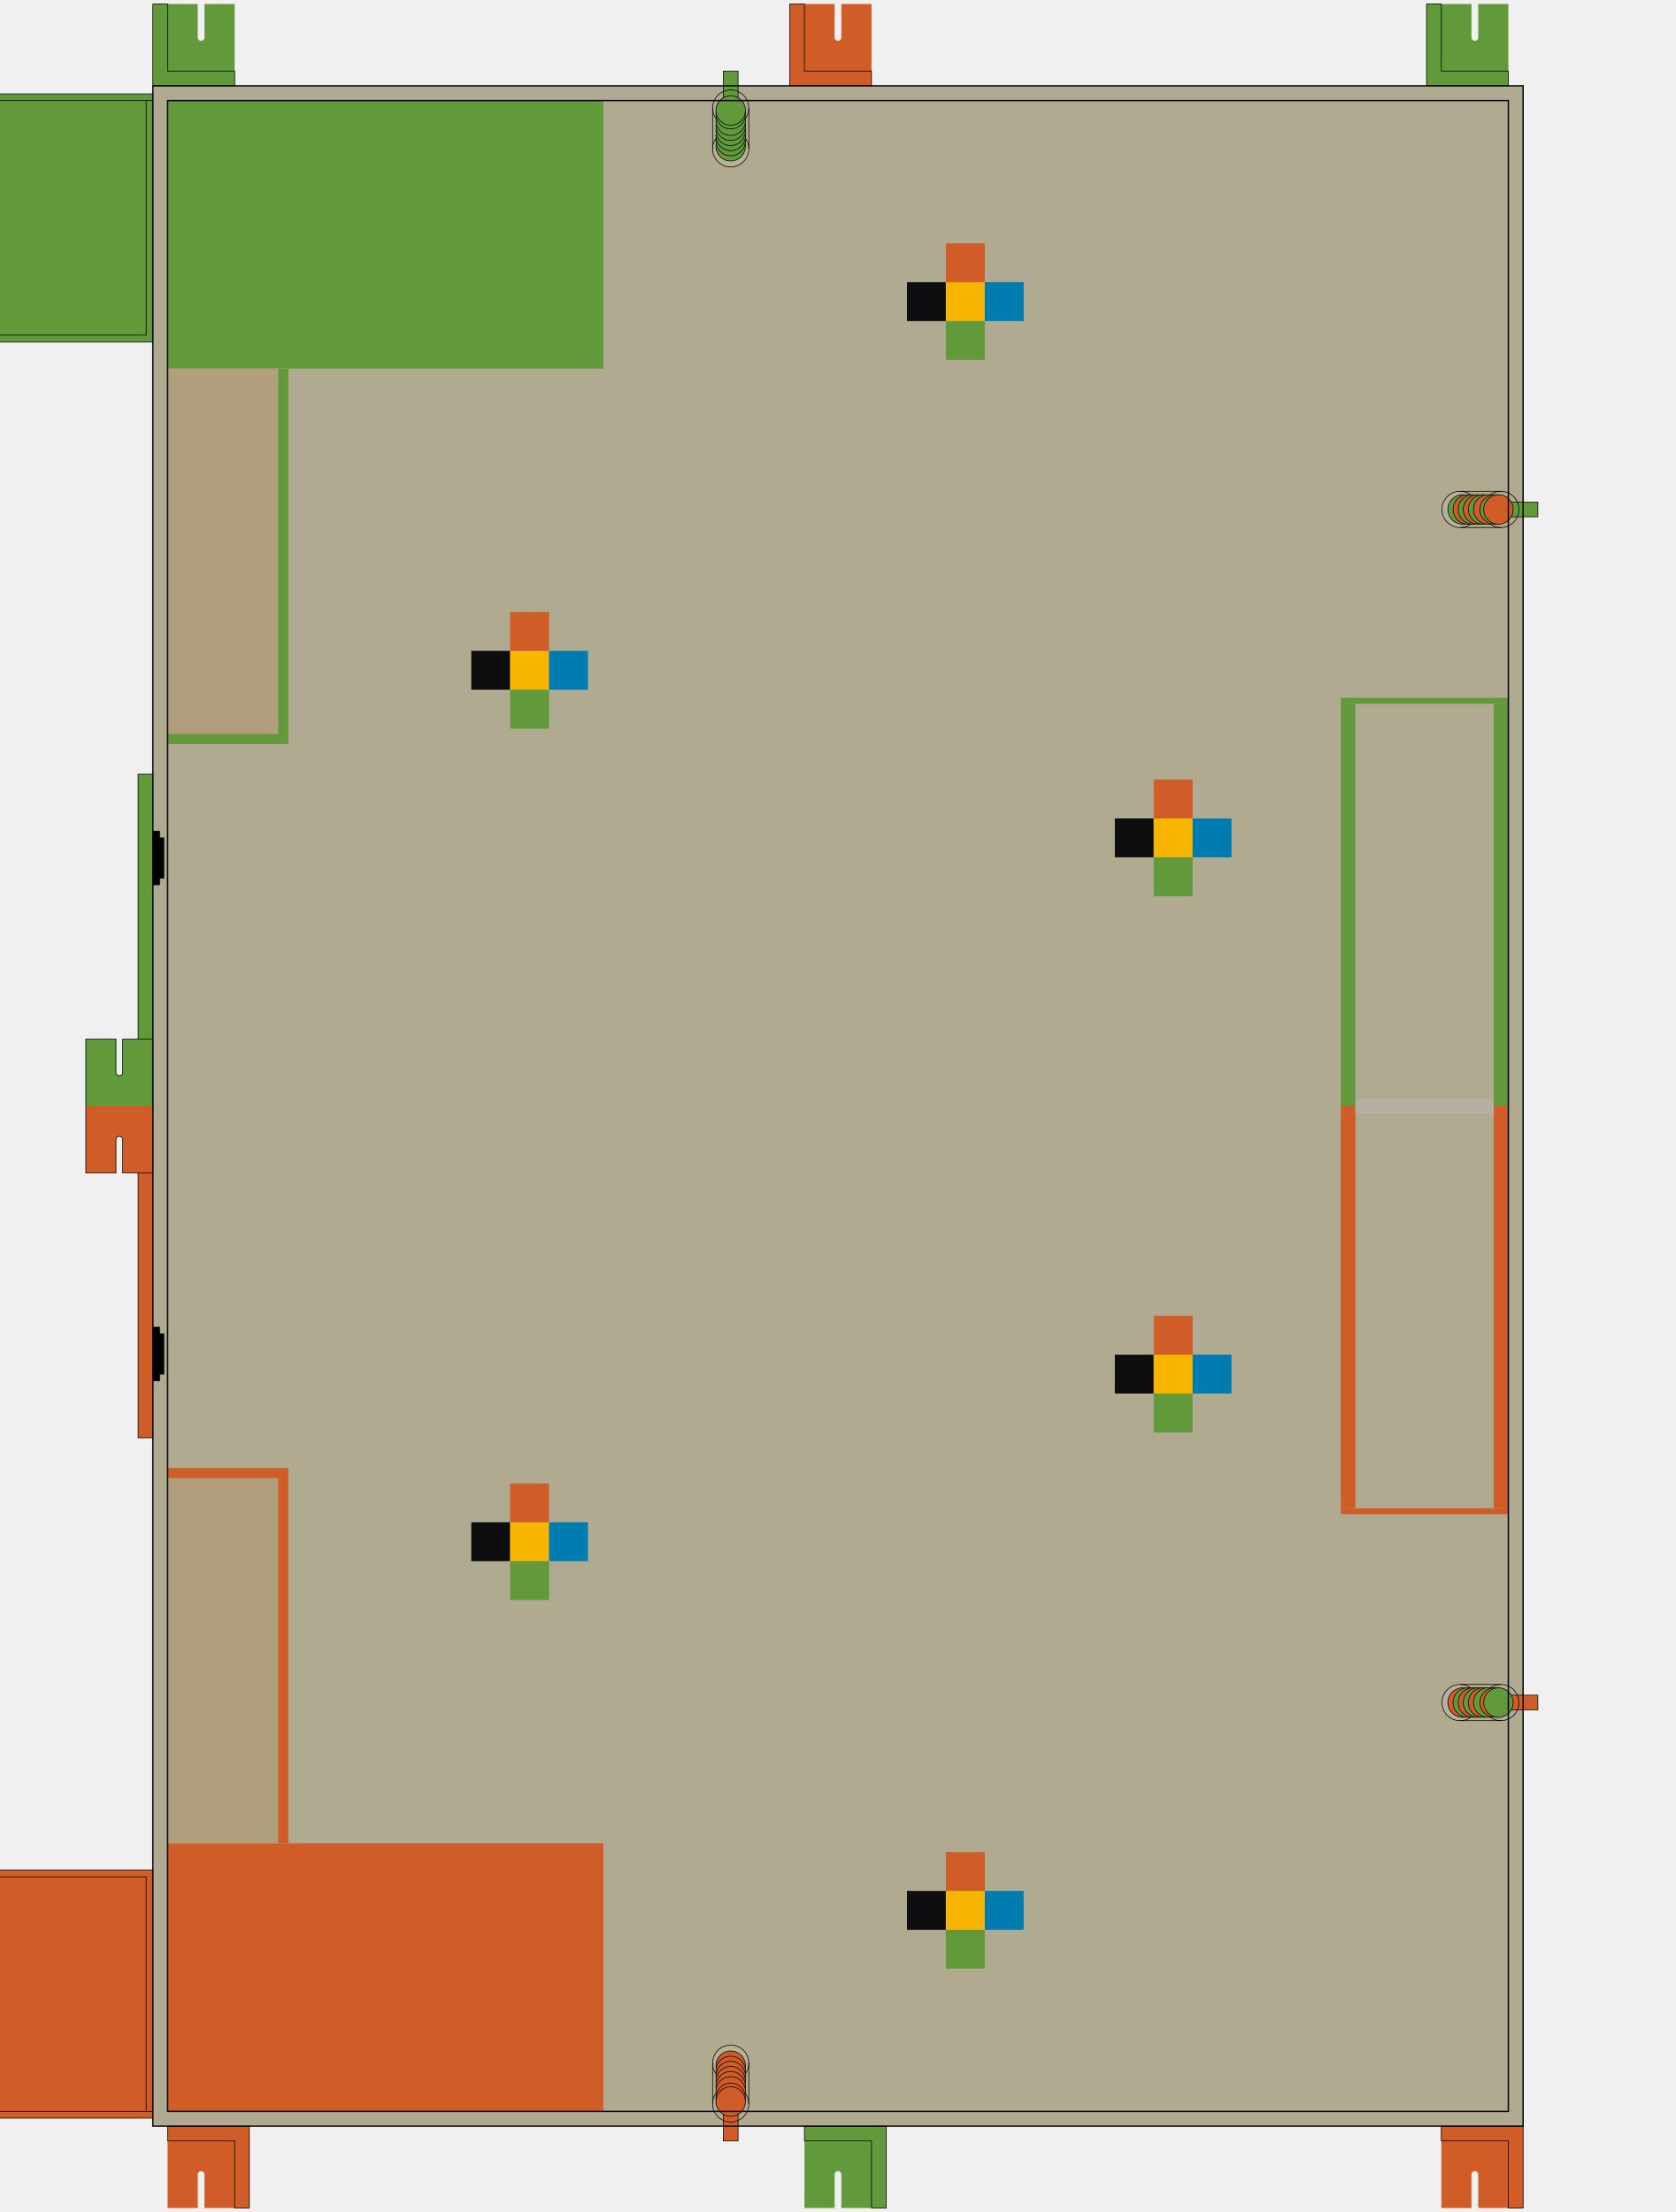
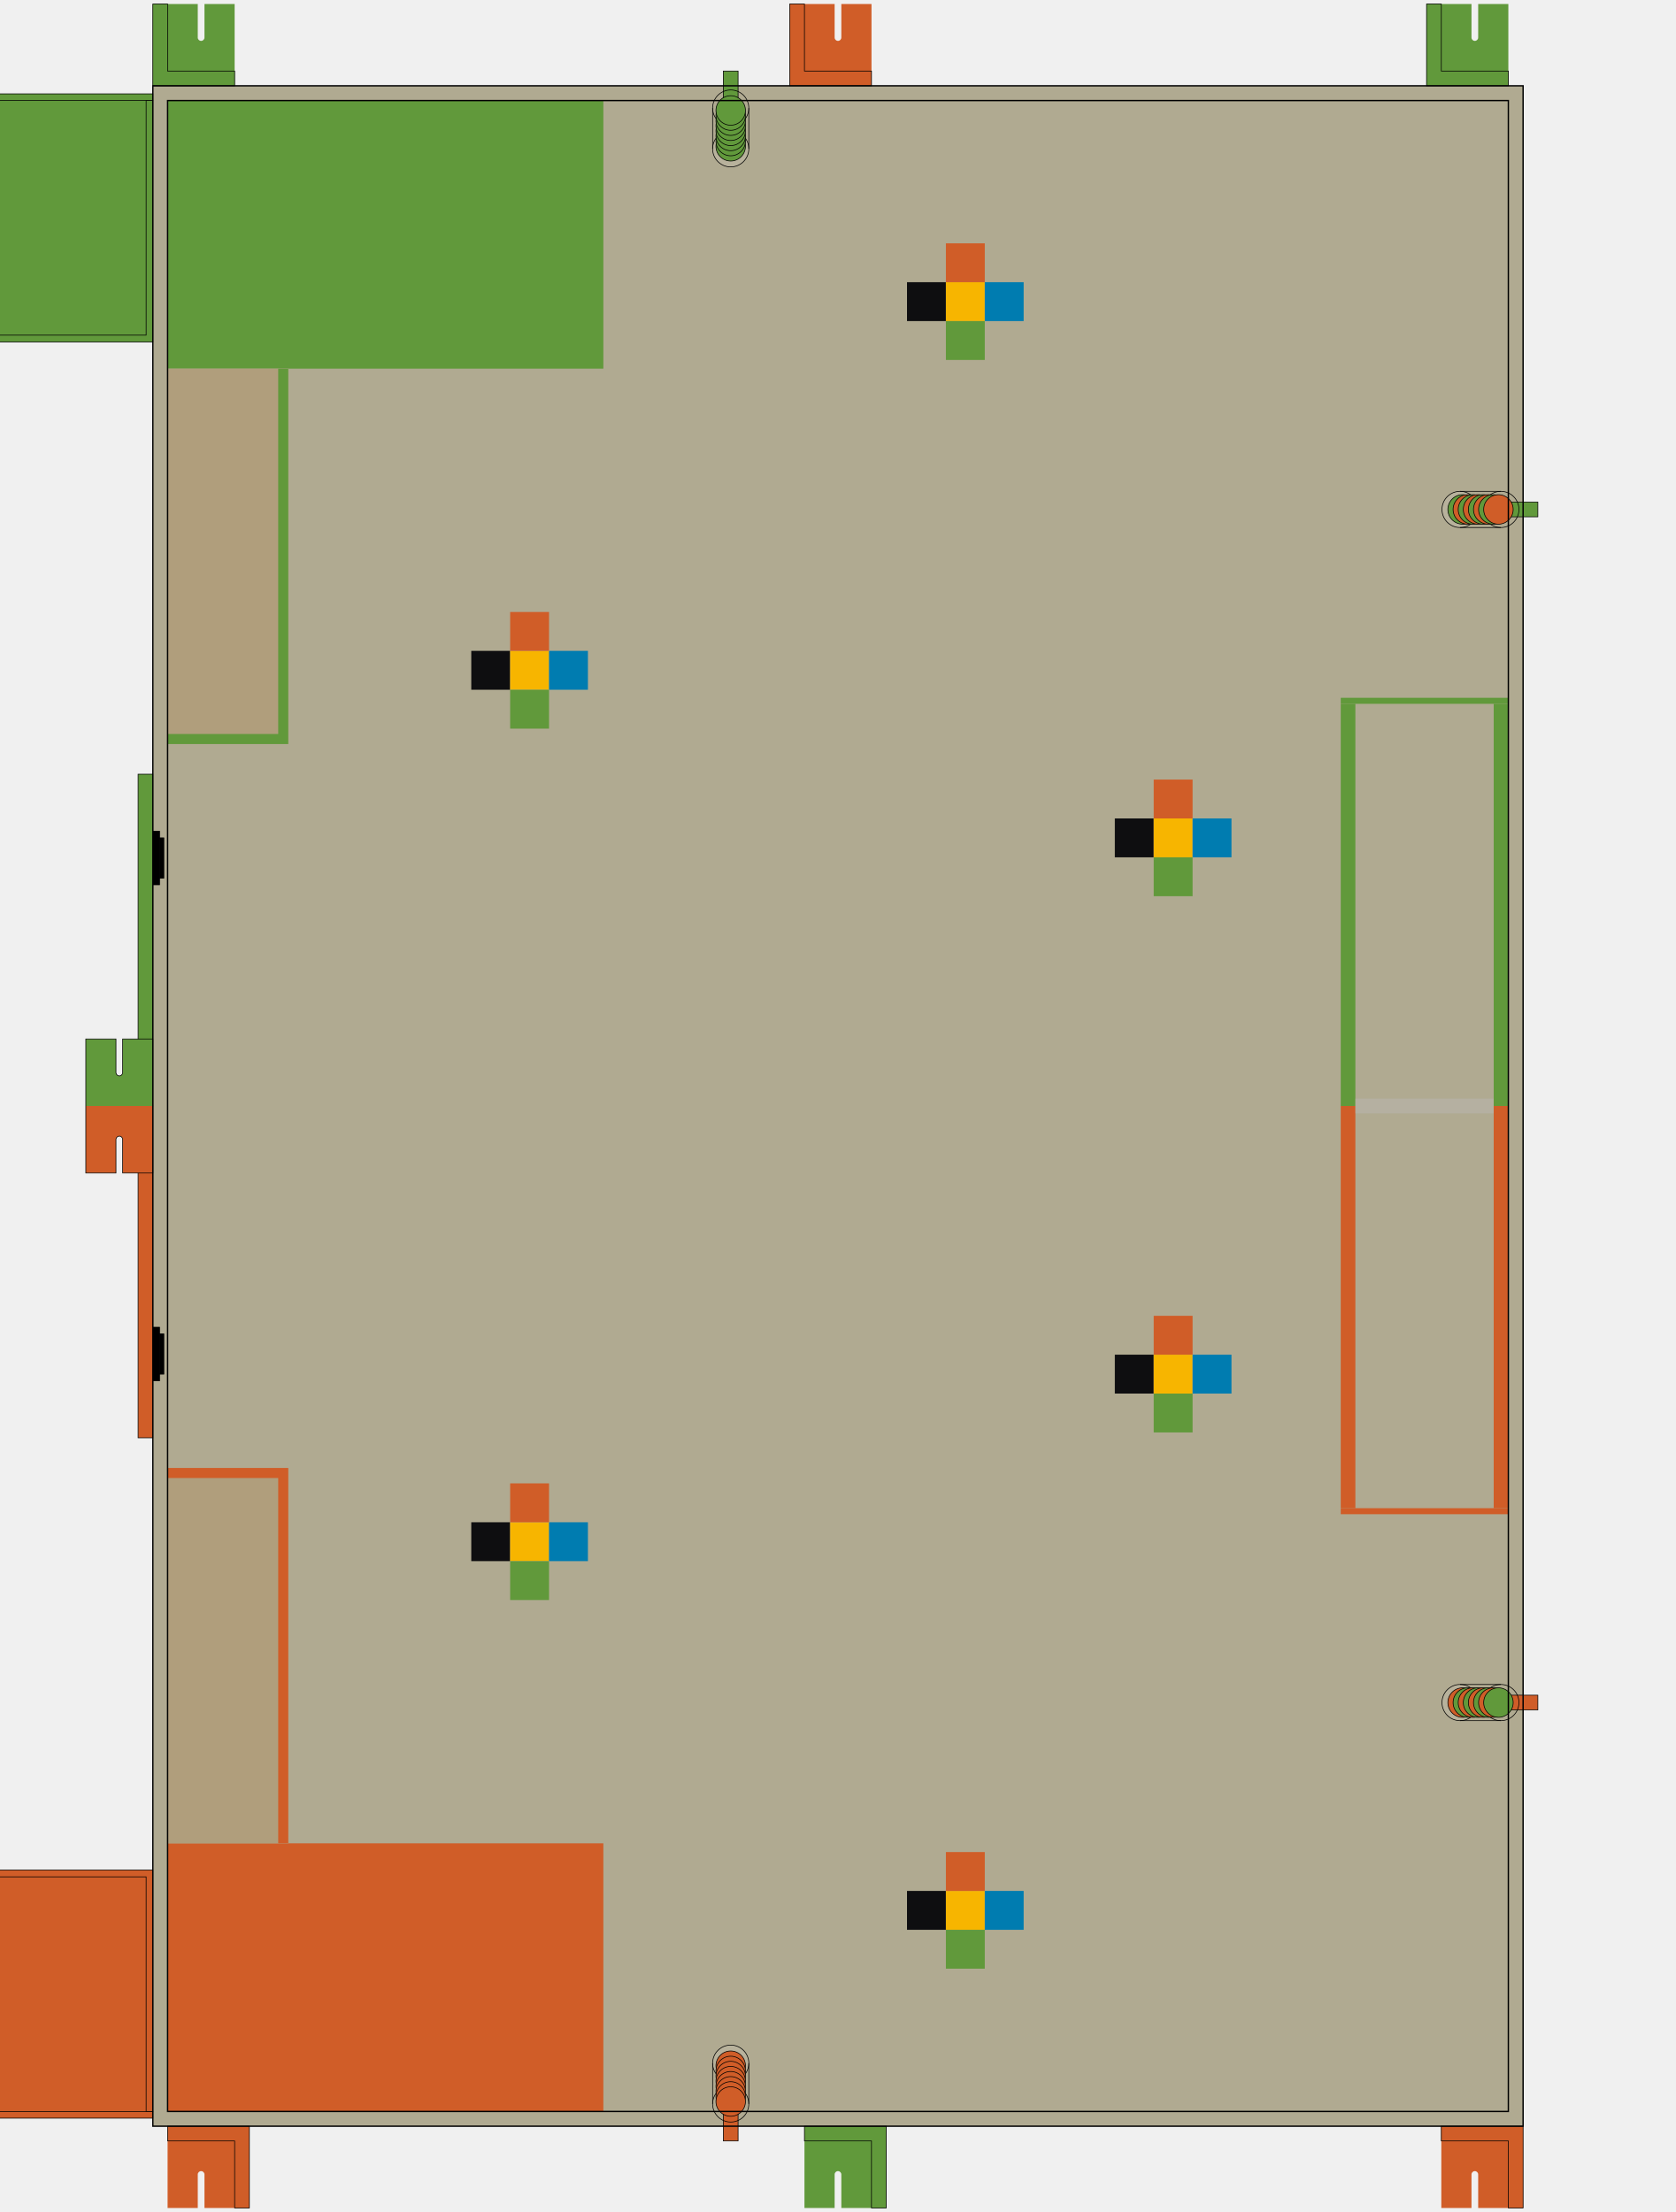
<svg xmlns="http://www.w3.org/2000/svg" xmlns:xlink="http://www.w3.org/1999/xlink" version="1.1" width="2500" height="3300" viewBox="-1250 -1650 2500 3300">
  <defs>
    <g id="construction-area">
      <rect x="-1000" y="-1100" width="180" height="560" id="construction-area-ours" fill="#b09e7c" />
      <path d="M-835 -1100 h15 v560 h-180 v-15 h165 v-545" />
    </g>
    <g id="beacon" z="0">
      <path d="M -72,72 v -122 h 67 v 50 a 5,5 0 0 0 5,5 5,5 0 0 0 5,-5 v -50 H 50 v 122 Z" />
      <path d="M -72,-50 l 22,0 l 0,100 l 100,0 l 0,22 l -122,0 z" stroke="black" stroke-width="1" zheight="70" />
    </g>
    <g id="central-tracking-device" z="1000">
      <path d="M -50,0 v -100 h 45 v 50 a 5,5 0 0 0 5,5 5,5 0 0 0 5,-5 v -50 H 50 v 100 Z" fill="#61993b" />
      <path d="M -50,0 v 100 h 45 v -50 a 5,5 0 0 1 5,-5 5,5 0 0 1 5,5 v 50 H 50 v -100 Z" fill="#d05d28" />
      <path d="M -50,0 v 100 h 45 v -50 a 5,5 0 0 1 5,-5 5,5 0 0 1 5,5 v 50 h 45 v -200       h -45 v 50 a 5,5 0 0 1 -5,5 5,5 0 0 1 -5,-5 v -50 h -45 Z" stroke="black" fill-opacity="0" />
    </g>
    <g id="water-tower">
      <rect x="-185" y="-185" width="370" height="370" z="0" />
      <path d="M-185 -185 h370 v10 h-360 v360 h-10 Z" z="0" zheight="600" stroke="black" />
      <path d="M175 -175 h10 v360 h-360 v-10 h350 Z" z="0" zheight="600" stroke="black" />
    </g>
    <g id="water-recuperator">
      <rect x="-11" y="-44" width="22" height="89" stroke="black" />
      <circle cx="0" cy="72" r="27" stroke="black" fill="white" fill-opacity="0.1" z="270" />
      <circle cx="0" cy="11.2" r="27" stroke="black" fill-opacity="0" z="614.6" />
      <line x1="27" y1="72" z1="270" x2="27" y2="11.2" z2="614.6" stroke="black" />
      <line x1="-27" y1="72" z1="270" x2="-27" y2="11.2" z2="614.6" stroke="black" />
    </g>
    <g id="single-color-recuperator">
      <use xlink:href="#water-recuperator" />
      <circle cx="0" cy="68.2" r="22" stroke="black" z="270" zheight="44" />
      <circle cx="0" cy="60.4" r="22" stroke="black" z="314" zheight="44" />
      <circle cx="0" cy="52.8" r="22" stroke="black" z="358" zheight="44" />
      <circle cx="0" cy="45.2" r="22" stroke="black" z="402" zheight="44" />
      <circle cx="0" cy="37.6" r="22" stroke="black" z="446" zheight="44" />
      <circle cx="0" cy="30" r="22" stroke="black" z="490" zheight="44" />
-       <circle cx="0" cy="20.4" r="22" stroke="black" z="534" zheight="44" />
+       <circle cx="0" cy="22.4" r="22" stroke="black" z="534" zheight="44" />
      <circle cx="0" cy="14.8" r="22" stroke="black" z="578" zheight="44" />
    </g>
    <g id="panel-switch">
      <rect x="-44" y="-495" width="22" height="495" stroke="black" />
      <rect x="-22" y="-410" width="10" height="80" stroke="black" fill="black" />
      <rect x="-12" y="-400.05" width="6.4" height="60.1" stroke="black" fill="black" />
    </g>
    <g id="building-block-group" z="0">
      <rect x="-87" y="-29" width="58" height="58" zheight="58" fill="#0e0e10" />
      <rect x="-29" y="-29" width="58" height="58" zheight="58" fill="#f7b500" />
      <rect x="29" y="-29" width="58" height="58" zheight="58" fill="#007cb0" />
      <rect x="-29" y="-87" width="58" height="58" zheight="58" fill="#d05d28" />
      <rect x="-29" y="29" width="58" height="58" zheight="58" fill="#61993b" />
    </g>
  </defs>
  <rect x="-1022" y="-1522" width="2044" height="3044" fill="#b0aa91" />
  <rect x="-1000" y="-1500" width="650" height="400" id="start-area-ours" fill="#61993b" />
  <rect x="-1000" y="1100" width="650" height="400" id="start-area-theirs" fill="#d05d28" />
  <use id="construction-area-ours" xlink:href="#construction-area" fill="#61993b" />
  <use id="construction-area-theirs" xlink:href="#construction-area" fill="#d05d28" transform="scale(1 -1)" />
  <use x="-1000" y="0" xlink:href="#panel-switch" fill="#61993b" />
  <use x="-1000" y="0" xlink:href="#panel-switch" fill="#d05d28" transform="scale(1 -1)" />
  <g id="beacons">
    <use x="-950" y="-1594" id="beacon-ours-1" xlink:href="#beacon" fill="#61993b" />
    <use x="0" y="-1594" id="beacon-theirs-2" xlink:href="#beacon" fill="#d05d28" />
    <use x="950" y="-1594" id="beacon-ours-3" xlink:href="#beacon" fill="#61993b" />
    <use x="-950" y="-1594" id="beacon-theirs-1" xlink:href="#beacon" fill="#d05d28" transform="rotate(180)" />
    <use x="0" y="-1594" id="beacon-ours-2" xlink:href="#beacon" fill="#61993b" transform="rotate(180)" />
    <use x="950" y="-1594" id="beacon-theirs-3" xlink:href="#beacon" fill="#d05d28" transform="rotate(180)" />
    <use x="-1072" y="0" id="ctd" xlink:href="#central-tracking-device" />
  </g>
  <g id="treatment-plant">
    <rect x="750" y="-600" z="0" width="22" height="600" zheight="128" fill="#61993b" />
    <rect x="750" y="0" z="0" width="22" height="600" zheight="128" fill="#d05d28" />
    <rect x="978" y="-600" z="0" width="22" height="600" zheight="140" fill="#61993b" />
    <rect x="978" y="0" z="0" width="22" height="600" zheight="140" fill="#d05d28" />
    <rect x="772" y="-600" z="100" width="206" height="1200" zheight="100" fill="#b0aa91" />
    <rect x="750" y="-609" z="0" width="250" height="9" zheight="128" fill="#61993b" />
    <rect x="750" y="600" z="0" width="250" height="9" zheight="128" fill="#d05d28" />
    <rect x="772" y="-11" z="0" width="206" height="22" zheight="128" fill="#b5b0a1" />
  </g>
  <g id="water-towers">
    <use x="-1207" y="-1325" xlink:href="#water-tower" transform="scale(1 -1)" fill="#d05d28" />
    <use x="-1207" y="-1325" xlink:href="#water-tower" fill="#61993b" />
  </g>
  <g id="recuperators">
    <use x="-160" y="-1500" xlink:href="#single-color-recuperator" fill="#61993b" />
    <use x="-160" y="-1500" xlink:href="#single-color-recuperator" fill="#d05d28" transform="scale(1 -1)" />
    <g transform="translate(1000 -890) rotate(90)">
      <use x="0" y="0" xlink:href="#water-recuperator" fill="#61993b" />
      <circle cx="0" cy="68.2" r="22" stroke="black" fill="#61993b" z="270" zheight="44" />
      <circle cx="0" cy="60.4" r="22" stroke="black" fill="#d05d28" z="314" zheight="44" />
      <circle cx="0" cy="52.8" r="22" stroke="black" fill="#61993b" z="358" zheight="44" />
      <circle cx="0" cy="45.2" r="22" stroke="black" fill="#d05d28" z="402" zheight="44" />
      <circle cx="0" cy="37.6" r="22" stroke="black" fill="#61993b" z="446" zheight="44" />
      <circle cx="0" cy="30" r="22" stroke="black" fill="#d05d28" z="490" zheight="44" />
-       <circle cx="0" cy="20.4" r="22" stroke="black" fill="#61993b" z="534" zheight="44" />
+       <circle cx="0" cy="22.4" r="22" stroke="black" fill="#61993b" z="534" zheight="44" />
      <circle cx="0" cy="14.8" r="22" stroke="black" fill="#d05d28" z="578" zheight="44" />
    </g>
    <g transform="translate(1000 890) rotate(90)">
      <use x="0" y="0" xlink:href="#water-recuperator" fill="#d05d28" />
      <circle cx="0" cy="68.2" r="22" stroke="black" fill="#d05d28" z="270" zheight="44" />
      <circle cx="0" cy="60.4" r="22" stroke="black" fill="#61993b" z="314" zheight="44" />
      <circle cx="0" cy="52.8" r="22" stroke="black" fill="#d05d28" z="358" zheight="44" />
      <circle cx="0" cy="45.2" r="22" stroke="black" fill="#61993b" z="402" zheight="44" />
      <circle cx="0" cy="37.6" r="22" stroke="black" fill="#d05d28" z="446" zheight="44" />
      <circle cx="0" cy="30" r="22" stroke="black" fill="#61993b" z="490" zheight="44" />
-       <circle cx="0" cy="20.4" r="22" stroke="black" fill="#d05d28" z="534" zheight="44" />
+       <circle cx="0" cy="22.4" r="22" stroke="black" fill="#d05d28" z="534" zheight="44" />
      <circle cx="0" cy="14.8" r="22" stroke="black" fill="#61993b" z="578" zheight="44" />
    </g>
  </g>
  <g id="blocks">
    <use x="500" y="-400" xlink:href="#building-block-group" />
    <use x="500" y="400" xlink:href="#building-block-group" />
    <use x="-460" y="-650" xlink:href="#building-block-group" />
    <use x="-460" y="650" xlink:href="#building-block-group" />
    <use x="190" y="-1200" xlink:href="#building-block-group" />
    <use x="190" y="1200" xlink:href="#building-block-group" />
  </g>
  <g fill-opacity="0" stroke="black" stroke-width="2">
    <rect x="-1022" y="-1522" width="2044" height="3044" />
    <rect x="-1000" y="-1500" width="2000" height="3000" />
  </g>
</svg>
